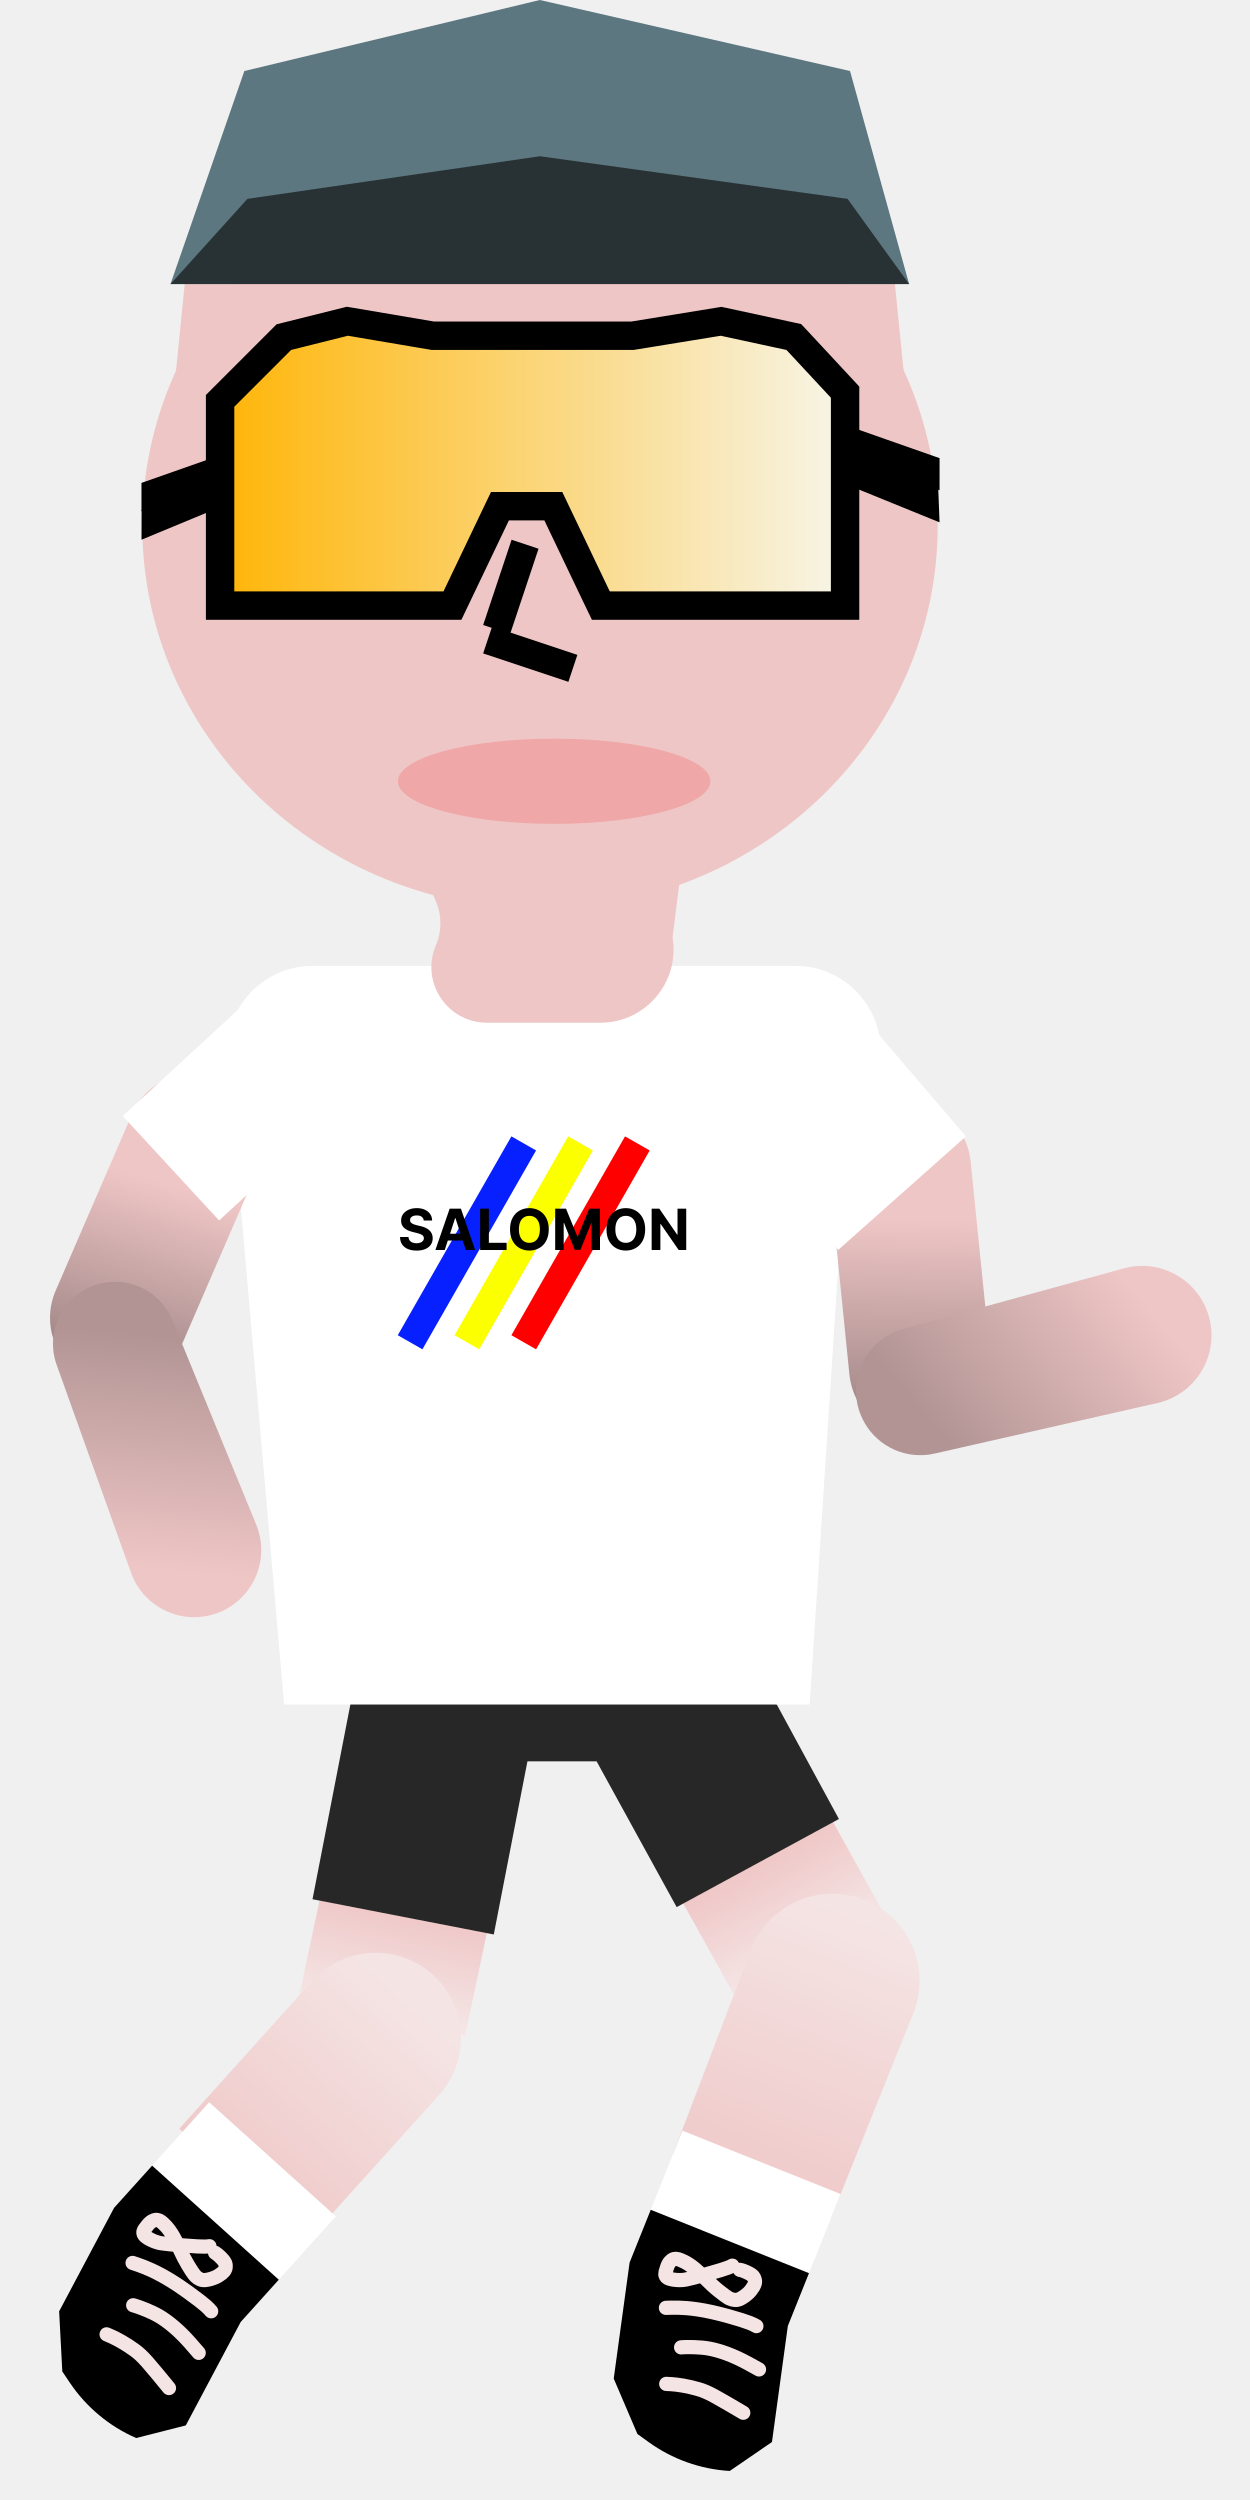
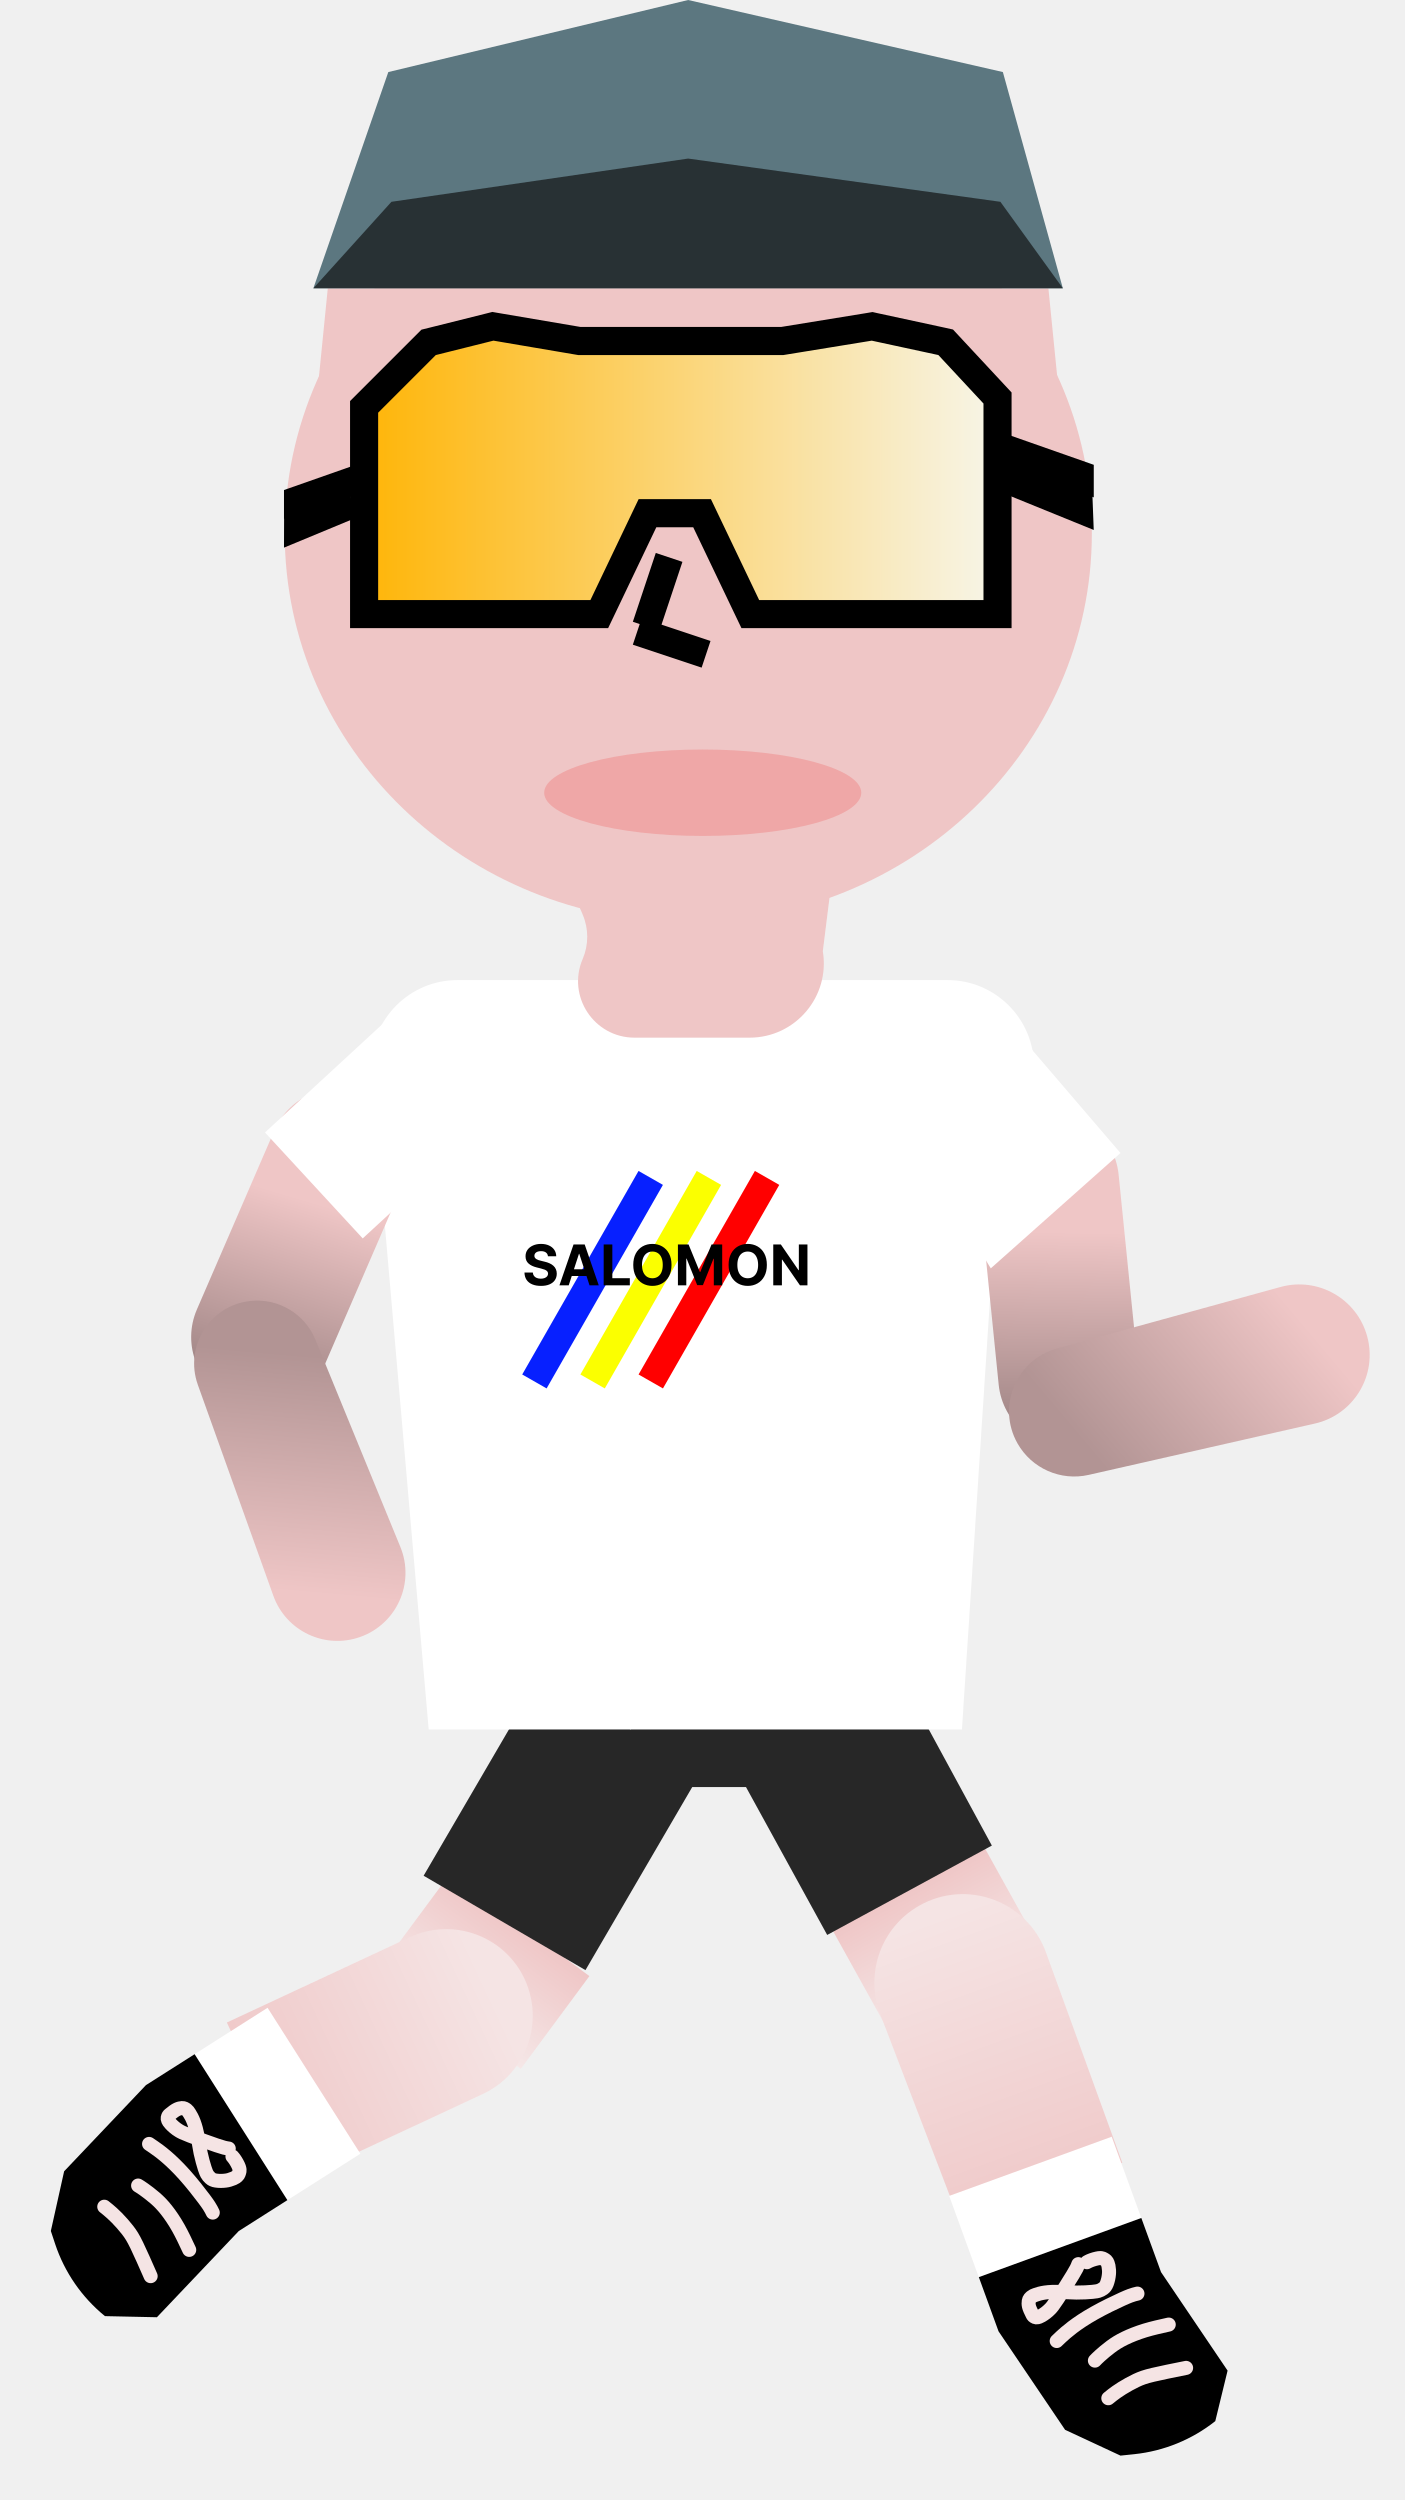
- <svg xmlns="http://www.w3.org/2000/svg" width="44" height="88" viewBox="0 0 44 88" fill="none">
-   <path d="M8.001 37C8.001 35.343 9.344 34 11.001 34H28.001C29.658 34 31.001 35.343 31.001 37C31.001 38.657 29.658 40 28.001 40H11.001C9.344 40 8.001 38.657 8.001 37Z" fill="white" />
-   <rect x="24" y="66.908" width="6" height="4" transform="rotate(-29.0297 24.0005 66.9082)" fill="url(#paint0_linear_166_922)" />
-   <rect x="11.332" y="66.5" width="6" height="4" transform="rotate(12 11.3315 66.5)" fill="url(#paint1_linear_166_922)" />
-   <path d="M10.993 69.729C12.102 68.498 13.999 68.399 15.23 69.508C16.461 70.617 16.56 72.513 15.452 73.745L10.767 78.946L6.309 74.93L10.993 69.729Z" fill="url(#paint2_linear_166_922)" />
-   <path d="M26.434 68.634C26.974 67.218 28.468 66.408 29.949 66.729C31.806 67.131 32.855 69.108 32.146 70.871L29.253 78.074L23.683 75.843L26.434 68.634Z" fill="url(#paint3_linear_166_922)" />
-   <rect x="12.527" y="59" width="6.5" height="8" transform="rotate(11 12.5269 59)" fill="#272727" />
-   <path d="M17.001 61.999L17 58.999L25.713 56.998L29.53 64.029L23.818 67.13L21.001 62L17.001 61.999Z" fill="#272727" />
-   <path d="M8.001 37H30.001L28.501 60H27.007H11.007H10.001L8.001 37Z" fill="white" />
-   <line x1="18.435" y1="40.248" x2="14.435" y2="47.248" stroke="#0720FF" />
-   <line x1="22.435" y1="40.248" x2="18.435" y2="47.248" stroke="#FF0000" />
-   <line x1="20.435" y1="40.248" x2="16.435" y2="47.248" stroke="#FBFF00" />
-   <path d="M14.916 42.964C14.911 42.907 14.886 42.862 14.843 42.83C14.8 42.798 14.742 42.783 14.668 42.783C14.618 42.783 14.575 42.79 14.541 42.804C14.506 42.818 14.48 42.837 14.461 42.861C14.443 42.886 14.434 42.914 14.434 42.945C14.433 42.971 14.439 42.994 14.451 43.014C14.463 43.033 14.48 43.05 14.501 43.064C14.522 43.078 14.547 43.09 14.575 43.1C14.603 43.11 14.633 43.119 14.664 43.126L14.795 43.157C14.858 43.171 14.917 43.19 14.97 43.214C15.023 43.237 15.069 43.267 15.107 43.301C15.146 43.336 15.176 43.376 15.198 43.423C15.22 43.47 15.231 43.524 15.231 43.584C15.231 43.673 15.208 43.751 15.163 43.816C15.118 43.881 15.054 43.931 14.97 43.967C14.886 44.003 14.785 44.021 14.666 44.021C14.549 44.021 14.447 44.003 14.36 43.967C14.273 43.931 14.205 43.877 14.156 43.807C14.108 43.736 14.083 43.648 14.081 43.543H14.378C14.381 43.592 14.395 43.633 14.42 43.666C14.445 43.698 14.479 43.722 14.52 43.739C14.562 43.755 14.61 43.763 14.663 43.763C14.715 43.763 14.76 43.755 14.799 43.74C14.837 43.725 14.867 43.704 14.889 43.677C14.91 43.65 14.921 43.619 14.921 43.584C14.921 43.551 14.911 43.524 14.892 43.501C14.873 43.479 14.845 43.46 14.808 43.445C14.771 43.429 14.727 43.415 14.674 43.402L14.515 43.362C14.393 43.332 14.296 43.286 14.225 43.222C14.154 43.159 14.118 43.073 14.119 42.966C14.118 42.878 14.142 42.801 14.189 42.735C14.237 42.669 14.303 42.618 14.386 42.581C14.469 42.544 14.564 42.526 14.67 42.526C14.778 42.526 14.872 42.544 14.953 42.581C15.034 42.618 15.097 42.669 15.142 42.735C15.187 42.801 15.21 42.877 15.211 42.964H14.916ZM15.655 44H15.326L15.828 42.545H16.224L16.726 44H16.396L16.032 42.878H16.02L15.655 44ZM15.635 43.428H16.413V43.668H15.635V43.428ZM16.901 44V42.545H17.208V43.746H17.832V44H16.901ZM19.316 43.273C19.316 43.431 19.285 43.566 19.225 43.678C19.166 43.789 19.084 43.874 18.981 43.932C18.878 43.991 18.763 44.02 18.634 44.02C18.505 44.02 18.389 43.99 18.287 43.932C18.184 43.873 18.102 43.788 18.043 43.677C17.983 43.566 17.953 43.431 17.953 43.273C17.953 43.114 17.983 42.979 18.043 42.868C18.102 42.757 18.184 42.672 18.287 42.614C18.389 42.555 18.505 42.526 18.634 42.526C18.763 42.526 18.878 42.555 18.981 42.614C19.084 42.672 19.166 42.757 19.225 42.868C19.285 42.979 19.316 43.114 19.316 43.273ZM19.004 43.273C19.004 43.17 18.988 43.083 18.958 43.013C18.927 42.942 18.884 42.889 18.829 42.852C18.774 42.816 18.709 42.798 18.634 42.798C18.56 42.798 18.495 42.816 18.44 42.852C18.384 42.889 18.341 42.942 18.311 43.013C18.28 43.083 18.265 43.17 18.265 43.273C18.265 43.376 18.28 43.462 18.311 43.533C18.341 43.603 18.384 43.657 18.44 43.693C18.495 43.73 18.56 43.748 18.634 43.748C18.709 43.748 18.774 43.73 18.829 43.693C18.884 43.657 18.927 43.603 18.958 43.533C18.988 43.462 19.004 43.376 19.004 43.273ZM19.543 42.545H19.923L20.323 43.523H20.34L20.741 42.545H21.12V44H20.822V43.053H20.81L20.433 43.993H20.23L19.854 43.05H19.842V44H19.543V42.545ZM22.71 43.273C22.71 43.431 22.68 43.566 22.62 43.678C22.56 43.789 22.479 43.874 22.376 43.932C22.273 43.991 22.157 44.02 22.029 44.02C21.9 44.02 21.784 43.99 21.681 43.932C21.578 43.873 21.497 43.788 21.437 43.677C21.378 43.566 21.348 43.431 21.348 43.273C21.348 43.114 21.378 42.979 21.437 42.868C21.497 42.757 21.578 42.672 21.681 42.614C21.784 42.555 21.9 42.526 22.029 42.526C22.157 42.526 22.273 42.555 22.376 42.614C22.479 42.672 22.56 42.757 22.62 42.868C22.68 42.979 22.71 43.114 22.71 43.273ZM22.398 43.273C22.398 43.17 22.383 43.083 22.352 43.013C22.322 42.942 22.279 42.889 22.224 42.852C22.168 42.816 22.103 42.798 22.029 42.798C21.955 42.798 21.89 42.816 21.834 42.852C21.779 42.889 21.736 42.942 21.705 43.013C21.675 43.083 21.66 43.17 21.66 43.273C21.66 43.376 21.675 43.462 21.705 43.533C21.736 43.603 21.779 43.657 21.834 43.693C21.89 43.73 21.955 43.748 22.029 43.748C22.103 43.748 22.168 43.73 22.224 43.693C22.279 43.657 22.322 43.603 22.352 43.533C22.383 43.462 22.398 43.376 22.398 43.273ZM24.155 42.545V44H23.889L23.256 43.084H23.245V44H22.938V42.545H23.208L23.836 43.46H23.849V42.545H24.155Z" fill="black" />
-   <path d="M14.174 29H24.174L23.674 33C23.936 34.57 22.725 36 21.133 36H17.143C15.737 36 14.79 34.563 15.344 33.271C15.555 32.779 15.555 32.221 15.344 31.729L14.174 29Z" fill="#EFC6C6" />
-   <path d="M6.501 10H31.501L32.001 15H6.001L6.501 10Z" fill="#EFC6C6" />
-   <ellipse cx="19.007" cy="18.5" rx="14" ry="13.5" fill="#EFC6C6" />
-   <path d="M29.747 21.318H21.15L21.013 21.034L19.477 17.818H17.598L16.061 21.034L15.925 21.318H7.747V14.111L9.991 11.867L10.126 11.833L12.227 11.308L12.331 11.325L15.236 11.818H22.263L25.291 11.325L25.384 11.31L25.477 11.33L27.789 11.83L27.942 11.863L28.049 11.977L29.613 13.659L29.747 13.804V21.318Z" fill="url(#paint4_linear_166_922)" stroke="black" />
-   <path d="M4.98 16.998L7.821 15.999L8.143 16.946L4.98 17.998L4.98 16.998Z" fill="black" />
-   <path d="M4.985 17.943L7.204 16.996L7.525 17.943L4.981 18.998L4.985 17.943Z" fill="black" />
-   <path d="M33.073 16.127L29.864 15L29.501 16.069L33.072 17.257L33.073 16.127Z" fill="black" />
-   <path d="M33.026 17.181L30.228 16.012L29.865 17.082L33.072 18.387L33.026 17.181Z" fill="black" />
-   <line x1="18.482" y1="19.158" x2="17.482" y2="22.158" stroke="black" />
-   <line x1="17.165" y1="22.526" x2="20.165" y2="23.526" stroke="black" />
-   <ellipse cx="19.507" cy="27.5" rx="5.5" ry="1.5" fill="#EFA7A7" />
-   <path d="M8.601 2.5L19.001 0L29.921 2.5L32.001 10H6.001L8.601 2.5Z" fill="#5C7780" />
-   <path d="M8.709 7L19.001 5.5L29.834 7L32.001 10H6.001L8.709 7Z" fill="#283134" />
-   <rect x="7.362" y="74" width="6" height="4" transform="rotate(42.01 7.3623 74)" fill="white" />
-   <path d="M4.016 77.716L5.354 76.231L9.813 80.246L8.474 81.732L6.54 85.374L4.793 85.819C3.847 85.406 3.038 84.731 2.461 83.875L2.193 83.476L2.082 81.358L4.016 77.716Z" fill="black" />
-   <path d="M3.753 82.169C3.795 82.186 3.837 82.203 3.921 82.242C4.004 82.28 4.128 82.339 4.28 82.427C4.432 82.514 4.607 82.628 4.752 82.735C4.897 82.843 5.005 82.941 5.197 83.158C5.389 83.375 5.66 83.708 5.948 84.059" stroke="#F5E4E4" stroke-width="0.5" stroke-linecap="round" />
-   <path d="M4.688 81.145C4.745 81.162 4.802 81.178 4.918 81.22C5.035 81.262 5.21 81.33 5.373 81.408C5.537 81.486 5.685 81.572 5.86 81.7C6.035 81.828 6.233 81.995 6.425 82.188C6.617 82.38 6.799 82.594 6.994 82.821" stroke="#F5E4E4" stroke-width="0.5" stroke-linecap="round" />
-   <path d="M4.667 79.655C4.715 79.671 4.764 79.687 4.868 79.723C4.972 79.759 5.129 79.816 5.343 79.915C5.557 80.014 5.823 80.154 6.136 80.355C6.448 80.555 6.799 80.812 7.016 80.98C7.233 81.148 7.305 81.219 7.351 81.267C7.397 81.314 7.415 81.335 7.433 81.357" stroke="#F5E4E4" stroke-width="0.5" stroke-linecap="round" />
-   <path d="M7.372 79.066C7.361 79.068 7.35 79.07 7.311 79.075C7.271 79.079 7.203 79.087 6.942 79.073C6.682 79.059 6.231 79.023 5.961 78.997C5.691 78.97 5.615 78.954 5.546 78.933C5.476 78.913 5.414 78.889 5.355 78.862C5.295 78.835 5.24 78.805 5.2 78.78C5.131 78.737 5.099 78.705 5.082 78.684C5.038 78.632 5.043 78.577 5.055 78.528C5.058 78.516 5.062 78.509 5.085 78.475C5.109 78.441 5.153 78.381 5.189 78.336C5.225 78.291 5.253 78.263 5.28 78.239C5.33 78.194 5.385 78.166 5.435 78.149C5.506 78.125 5.551 78.145 5.617 78.169C5.642 78.179 5.676 78.203 5.734 78.255C5.792 78.307 5.874 78.389 5.961 78.509C6.048 78.628 6.139 78.783 6.223 78.95C6.306 79.117 6.378 79.291 6.472 79.472C6.566 79.653 6.678 79.835 6.752 79.947C6.826 80.059 6.859 80.096 6.883 80.121C6.921 80.161 6.969 80.193 7.033 80.226C7.064 80.243 7.095 80.251 7.128 80.256C7.161 80.262 7.195 80.262 7.243 80.256C7.291 80.25 7.353 80.238 7.412 80.222C7.471 80.205 7.526 80.184 7.57 80.166C7.614 80.147 7.645 80.131 7.685 80.106C7.726 80.081 7.775 80.046 7.81 80.019C7.865 79.975 7.894 79.934 7.915 79.902C7.944 79.858 7.947 79.784 7.941 79.712C7.939 79.69 7.928 79.665 7.914 79.638C7.899 79.611 7.88 79.582 7.846 79.542C7.811 79.502 7.764 79.452 7.72 79.412C7.676 79.372 7.638 79.343 7.614 79.326C7.59 79.308 7.581 79.303 7.571 79.298" stroke="#F5E4E4" stroke-width="0.5" stroke-linecap="round" />
-   <rect x="24.021" y="75" width="6" height="4" transform="rotate(21.83 24.021 75)" fill="white" />
-   <path d="M22.162 79.642L22.906 77.785L28.476 80.016L27.732 81.873L27.173 85.958L25.687 86.978C24.656 86.917 23.664 86.564 22.827 85.958L22.438 85.677L21.603 83.727L22.162 79.642Z" fill="black" />
-   <path d="M23.451 83.913C23.496 83.914 23.542 83.915 23.634 83.923C23.725 83.93 23.862 83.942 24.035 83.972C24.207 84.002 24.411 84.048 24.584 84.099C24.757 84.15 24.893 84.205 25.148 84.342C25.402 84.48 25.772 84.699 26.163 84.929" stroke="#F5E4E4" stroke-width="0.5" stroke-linecap="round" />
-   <path d="M23.975 82.627C24.034 82.622 24.093 82.618 24.217 82.617C24.341 82.617 24.528 82.62 24.709 82.637C24.89 82.654 25.058 82.683 25.266 82.743C25.475 82.802 25.718 82.891 25.965 83.006C26.212 83.12 26.456 83.258 26.717 83.404" stroke="#F5E4E4" stroke-width="0.5" stroke-linecap="round" />
-   <path d="M23.441 81.236C23.492 81.234 23.544 81.232 23.654 81.23C23.764 81.228 23.931 81.227 24.166 81.246C24.401 81.265 24.699 81.305 25.062 81.386C25.424 81.466 25.842 81.585 26.104 81.668C26.365 81.751 26.457 81.793 26.517 81.822C26.576 81.851 26.6 81.865 26.625 81.879" stroke="#F5E4E4" stroke-width="0.5" stroke-linecap="round" />
-   <path d="M25.778 79.751C25.768 79.756 25.759 79.762 25.723 79.78C25.687 79.798 25.626 79.828 25.376 79.905C25.127 79.981 24.692 80.104 24.429 80.172C24.166 80.24 24.09 80.251 24.017 80.256C23.945 80.261 23.879 80.26 23.814 80.255C23.749 80.25 23.687 80.241 23.64 80.231C23.561 80.215 23.52 80.195 23.497 80.182C23.438 80.148 23.423 80.095 23.417 80.045C23.416 80.033 23.417 80.024 23.427 79.984C23.438 79.944 23.458 79.873 23.477 79.818C23.495 79.763 23.511 79.727 23.528 79.695C23.56 79.636 23.602 79.591 23.643 79.558C23.701 79.51 23.751 79.513 23.82 79.514C23.848 79.514 23.888 79.526 23.96 79.555C24.033 79.583 24.137 79.632 24.261 79.714C24.384 79.796 24.523 79.91 24.659 80.038C24.794 80.166 24.923 80.305 25.073 80.442C25.223 80.58 25.392 80.712 25.5 80.791C25.608 80.871 25.651 80.894 25.682 80.909C25.732 80.934 25.788 80.947 25.859 80.956C25.894 80.961 25.927 80.958 25.959 80.952C25.992 80.945 26.023 80.934 26.067 80.912C26.11 80.889 26.164 80.857 26.214 80.821C26.264 80.785 26.308 80.746 26.343 80.714C26.377 80.681 26.401 80.656 26.43 80.618C26.46 80.581 26.494 80.531 26.517 80.494C26.553 80.434 26.567 80.385 26.575 80.348C26.587 80.296 26.565 80.226 26.534 80.16C26.525 80.14 26.506 80.121 26.483 80.1C26.46 80.08 26.432 80.059 26.386 80.034C26.34 80.008 26.278 79.977 26.223 79.955C26.168 79.932 26.123 79.918 26.094 79.91C26.066 79.903 26.055 79.901 26.044 79.899" stroke="#F5E4E4" stroke-width="0.5" stroke-linecap="round" />
-   <rect width="11.598" height="4.831" rx="2.416" transform="matrix(-0.397217 0.917725 0.917725 0.397217 5.60791 37)" fill="url(#paint5_linear_166_922)" />
-   <path d="M6.071 46.476C5.705 45.583 4.797 45.036 3.837 45.13C2.421 45.269 1.514 46.701 1.993 48.04L4.612 55.359C5.051 56.587 6.402 57.226 7.63 56.787C8.897 56.333 9.529 54.914 9.019 53.669L6.071 46.476Z" fill="url(#paint6_linear_166_922)" />
-   <rect x="4.322" y="39.285" width="6.321" height="5" transform="rotate(-42.6912 4.32178 39.2852)" fill="white" />
-   <rect x="33.917" y="38.414" width="12.004" height="5" rx="2.5" transform="rotate(84.2297 33.917 38.4141)" fill="url(#paint7_linear_166_922)" />
-   <path d="M32.896 51.166C31.922 51.388 30.919 50.943 30.427 50.074C29.703 48.792 30.377 47.172 31.796 46.781L39.553 44.648C40.855 44.29 42.2 45.054 42.557 46.355C42.927 47.698 42.1 49.078 40.742 49.386L32.896 51.166Z" fill="url(#paint8_linear_166_922)" />
-   <path d="M29.752 35.041L34.001 40L29.501 44L26.001 38.255L29.752 35.041Z" fill="white" />
+ <svg xmlns="http://www.w3.org/2000/svg" width="50" height="89" viewBox="0 0 50 89" fill="none">
+   <path d="M13.209 37.969C13.209 36.269 14.587 34.891 16.287 34.891H33.732C35.432 34.891 36.811 36.269 36.811 37.969C36.811 39.669 35.432 41.048 33.732 41.048H16.287C14.587 41.048 13.209 39.669 13.209 37.969Z" fill="white" />
+   <rect x="29.637" y="68.713" width="6.157" height="4.105" transform="rotate(-29.0297 29.6367 68.7129)" fill="url(#paint0_linear_211_69)" />
+   <rect x="16.033" y="66.688" width="6.157" height="4.105" transform="rotate(36.4892 16.0332 66.6875)" fill="url(#paint1_linear_211_69)" />
+   <path d="M14.586 68.966C16.128 68.248 17.959 68.915 18.677 70.456C19.395 71.998 18.728 73.829 17.187 74.547L10.676 77.581L8.076 72.001L14.586 68.966Z" fill="url(#paint2_linear_211_69)" />
+   <path d="M31.337 71.705C30.781 70.253 31.369 68.612 32.721 67.843C34.416 66.879 36.571 67.673 37.236 69.505L39.954 76.993L34.169 79.1L31.337 71.705Z" fill="url(#paint3_linear_211_69)" />
+   <rect x="19.216" y="59.685" width="6.67" height="8.209" transform="rotate(30.2523 19.2158 59.6855)" fill="#272727" />
+   <path d="M22.452 63.618L22.452 60.54L31.393 58.487L35.31 65.702L29.448 68.884L26.557 63.619L22.452 63.618Z" fill="#272727" />
+   <path d="M13.209 37.967H35.784L34.245 61.569H32.712H16.294H15.261L13.209 37.967Z" fill="white" />
+   <line x1="23.166" y1="41.934" x2="19.025" y2="49.18" stroke="#0720FF" />
+   <line x1="27.308" y1="41.934" x2="23.167" y2="49.18" stroke="#FF0000" />
+   <line x1="25.237" y1="41.934" x2="21.096" y2="49.18" stroke="#FBFF00" />
+   <path d="M19.507 44.722C19.501 44.664 19.477 44.62 19.434 44.588C19.391 44.556 19.332 44.541 19.258 44.541C19.208 44.541 19.166 44.548 19.131 44.562C19.096 44.575 19.07 44.595 19.052 44.619C19.034 44.644 19.024 44.672 19.024 44.703C19.024 44.729 19.029 44.752 19.041 44.771C19.053 44.791 19.07 44.807 19.091 44.822C19.113 44.836 19.137 44.847 19.165 44.858C19.193 44.868 19.223 44.876 19.255 44.883L19.385 44.915C19.449 44.929 19.507 44.948 19.56 44.972C19.613 44.995 19.659 45.024 19.698 45.059C19.737 45.093 19.767 45.134 19.788 45.181C19.81 45.228 19.821 45.282 19.821 45.342C19.821 45.431 19.798 45.508 19.753 45.574C19.709 45.639 19.644 45.689 19.56 45.725C19.476 45.761 19.375 45.778 19.257 45.778C19.139 45.778 19.037 45.76 18.95 45.724C18.863 45.688 18.796 45.635 18.747 45.565C18.699 45.494 18.673 45.406 18.671 45.301H18.968C18.972 45.35 18.986 45.391 19.01 45.423C19.035 45.456 19.069 45.48 19.11 45.496C19.153 45.513 19.2 45.521 19.253 45.521C19.305 45.521 19.351 45.513 19.389 45.498C19.428 45.483 19.458 45.462 19.479 45.435C19.5 45.408 19.511 45.377 19.511 45.342C19.511 45.309 19.501 45.282 19.482 45.259C19.463 45.237 19.435 45.218 19.398 45.202C19.362 45.187 19.317 45.173 19.264 45.16L19.105 45.12C18.983 45.09 18.886 45.044 18.815 44.98C18.744 44.917 18.709 44.831 18.709 44.724C18.709 44.636 18.732 44.559 18.779 44.493C18.827 44.427 18.893 44.376 18.976 44.339C19.06 44.302 19.154 44.283 19.26 44.283C19.368 44.283 19.462 44.302 19.543 44.339C19.624 44.376 19.687 44.427 19.732 44.493C19.777 44.559 19.8 44.635 19.802 44.722H19.507ZM20.246 45.758H19.916L20.418 44.303H20.815L21.316 45.758H20.987L20.622 44.636H20.611L20.246 45.758ZM20.225 45.186H21.004V45.426H20.225V45.186ZM21.491 45.758V44.303H21.799V45.504H22.422V45.758H21.491ZM23.906 45.031C23.906 45.189 23.876 45.324 23.816 45.435C23.756 45.547 23.675 45.632 23.571 45.69C23.469 45.749 23.353 45.778 23.225 45.778C23.096 45.778 22.98 45.748 22.877 45.69C22.774 45.631 22.693 45.546 22.633 45.435C22.574 45.323 22.544 45.189 22.544 45.031C22.544 44.872 22.574 44.737 22.633 44.626C22.693 44.514 22.774 44.43 22.877 44.371C22.98 44.313 23.096 44.283 23.225 44.283C23.353 44.283 23.469 44.313 23.571 44.371C23.675 44.43 23.756 44.514 23.816 44.626C23.876 44.737 23.906 44.872 23.906 45.031ZM23.594 45.031C23.594 44.928 23.579 44.841 23.548 44.771C23.518 44.7 23.475 44.647 23.419 44.61C23.364 44.574 23.299 44.555 23.225 44.555C23.151 44.555 23.086 44.574 23.03 44.61C22.975 44.647 22.932 44.7 22.901 44.771C22.871 44.841 22.855 44.928 22.855 45.031C22.855 45.133 22.871 45.22 22.901 45.291C22.932 45.361 22.975 45.414 23.03 45.451C23.086 45.487 23.151 45.506 23.225 45.506C23.299 45.506 23.364 45.487 23.419 45.451C23.475 45.414 23.518 45.361 23.548 45.291C23.579 45.22 23.594 45.133 23.594 45.031ZM24.134 44.303H24.513L24.914 45.281H24.931L25.331 44.303H25.71V45.758H25.412V44.811H25.4L25.024 45.751H24.82L24.444 44.807H24.432V45.758H24.134V44.303ZM27.3 45.031C27.3 45.189 27.27 45.324 27.21 45.435C27.151 45.547 27.069 45.632 26.966 45.69C26.863 45.749 26.748 45.778 26.619 45.778C26.49 45.778 26.374 45.748 26.271 45.69C26.169 45.631 26.087 45.546 26.028 45.435C25.968 45.323 25.938 45.189 25.938 45.031C25.938 44.872 25.968 44.737 26.028 44.626C26.087 44.514 26.169 44.43 26.271 44.371C26.374 44.313 26.49 44.283 26.619 44.283C26.748 44.283 26.863 44.313 26.966 44.371C27.069 44.43 27.151 44.514 27.21 44.626C27.27 44.737 27.3 44.872 27.3 45.031ZM26.989 45.031C26.989 44.928 26.973 44.841 26.942 44.771C26.912 44.7 26.869 44.647 26.814 44.61C26.759 44.574 26.694 44.555 26.619 44.555C26.545 44.555 26.48 44.574 26.425 44.61C26.369 44.647 26.326 44.7 26.296 44.771C26.265 44.841 26.25 44.928 26.25 45.031C26.25 45.133 26.265 45.22 26.296 45.291C26.326 45.361 26.369 45.414 26.425 45.451C26.48 45.487 26.545 45.506 26.619 45.506C26.694 45.506 26.759 45.487 26.814 45.451C26.869 45.414 26.912 45.361 26.942 45.291C26.973 45.22 26.989 45.133 26.989 45.031ZM28.745 44.303V45.758H28.479L27.846 44.842H27.836V45.758H27.528V44.303H27.798L28.426 45.218H28.439V44.303H28.745Z" fill="black" />
+   <path d="M19.543 29.758H29.805L29.292 33.862C29.56 35.474 28.318 36.941 26.684 36.941H22.59C21.148 36.941 20.175 35.466 20.743 34.141C20.96 33.635 20.96 33.063 20.743 32.558L19.543 29.758Z" fill="#EFC6C6" />
+   <path d="M11.669 10.264H37.323L37.836 15.395H11.156L11.669 10.264Z" fill="#EFC6C6" />
+   <ellipse cx="24.503" cy="18.984" rx="14.367" ry="13.853" fill="#EFC6C6" />
+   <path d="M35.512 21.862H26.711L26.575 21.578L24.994 18.27H23.05L21.47 21.578L21.334 21.862H12.962V14.485L15.259 12.188L15.393 12.155L17.445 11.642L17.547 11.616L17.65 11.634L20.627 12.14H27.846L30.955 11.634L31.048 11.618L31.141 11.639L33.513 12.151L33.666 12.185L33.773 12.3L35.378 14.025L35.512 14.169V21.862Z" fill="url(#paint4_linear_211_69)" stroke="black" />
+   <path d="M10.11 17.445L13.025 16.421L13.355 17.392L10.11 18.472L10.11 17.445Z" fill="black" />
+   <path d="M10.114 18.413L12.391 17.441L12.721 18.413L10.11 19.496L10.114 18.413Z" fill="black" />
+   <path d="M38.938 16.547L35.645 15.39L35.273 16.487L38.938 17.706L38.938 16.547Z" fill="black" />
+   <path d="M38.89 17.63L36.018 16.431L35.646 17.528L38.937 18.867L38.89 17.63Z" fill="black" />
+   <line x1="23.82" y1="19.844" x2="23.004" y2="22.293" stroke="black" />
+   <line x1="22.687" y1="22.477" x2="25.136" y2="23.293" stroke="black" />
+   <ellipse cx="25.017" cy="28.221" rx="5.644" ry="1.539" fill="#EFA7A7" />
+   <path d="M13.824 2.565L24.497 0L35.702 2.565L37.837 10.262H11.156L13.824 2.565Z" fill="#5C7780" />
+   <path d="M13.935 7.184L24.497 5.645L35.614 7.184L37.837 10.262H11.156L13.935 7.184Z" fill="#283134" />
+   <rect x="9.526" y="71.477" width="6.157" height="4.105" transform="rotate(57.5548 9.52588 71.4766)" fill="white" />
+   <path d="M5.196 74.23L6.928 73.129L10.231 78.325L8.499 79.426L5.586 82.494L3.736 82.454C2.914 81.785 2.3 80.896 1.965 79.891L1.81 79.423L2.283 77.298L5.196 74.23Z" fill="black" />
+   <path d="M3.712 78.559C3.749 78.587 3.786 78.616 3.858 78.677C3.93 78.737 4.037 78.83 4.163 78.958C4.289 79.086 4.431 79.247 4.544 79.393C4.658 79.54 4.738 79.666 4.868 79.933C4.998 80.2 5.175 80.605 5.363 81.031" stroke="#F5E4E4" stroke-width="0.5" stroke-linecap="round" />
+   <path d="M4.917 77.806C4.969 77.837 5.021 77.869 5.125 77.943C5.228 78.016 5.382 78.132 5.523 78.254C5.663 78.376 5.786 78.501 5.924 78.676C6.061 78.85 6.211 79.07 6.348 79.314C6.485 79.557 6.606 79.818 6.736 80.096" stroke="#F5E4E4" stroke-width="0.5" stroke-linecap="round" />
+   <path d="M5.307 76.324C5.351 76.353 5.394 76.382 5.487 76.447C5.58 76.511 5.72 76.61 5.904 76.767C6.089 76.924 6.313 77.136 6.567 77.42C6.821 77.704 7.097 78.054 7.265 78.28C7.434 78.505 7.485 78.596 7.517 78.656C7.55 78.715 7.562 78.741 7.574 78.768" stroke="#F5E4E4" stroke-width="0.5" stroke-linecap="round" />
+   <path d="M8.143 76.488C8.131 76.487 8.12 76.486 8.08 76.479C8.039 76.473 7.97 76.461 7.716 76.376C7.462 76.29 7.026 76.132 6.766 76.031C6.507 75.931 6.437 75.893 6.374 75.854C6.31 75.815 6.255 75.775 6.204 75.731C6.153 75.688 6.107 75.644 6.074 75.607C6.018 75.547 5.995 75.506 5.984 75.48C5.955 75.417 5.974 75.364 6 75.318C6.006 75.308 6.012 75.301 6.045 75.274C6.077 75.247 6.137 75.2 6.185 75.165C6.233 75.131 6.268 75.11 6.302 75.094C6.364 75.064 6.426 75.052 6.48 75.048C6.557 75.044 6.596 75.076 6.654 75.118C6.677 75.135 6.703 75.168 6.746 75.236C6.79 75.303 6.847 75.406 6.901 75.549C6.954 75.691 7.002 75.869 7.038 76.057C7.075 76.245 7.098 76.437 7.141 76.642C7.184 76.846 7.245 77.057 7.287 77.189C7.33 77.32 7.352 77.365 7.369 77.396C7.395 77.446 7.434 77.491 7.488 77.541C7.514 77.566 7.543 77.583 7.574 77.597C7.605 77.612 7.639 77.621 7.688 77.628C7.737 77.636 7.801 77.641 7.864 77.641C7.927 77.641 7.988 77.635 8.036 77.629C8.084 77.623 8.119 77.616 8.166 77.602C8.213 77.588 8.272 77.567 8.313 77.55C8.38 77.522 8.42 77.49 8.449 77.463C8.49 77.428 8.514 77.356 8.528 77.282C8.532 77.261 8.527 77.233 8.521 77.202C8.514 77.171 8.503 77.137 8.48 77.088C8.457 77.039 8.424 76.977 8.391 76.925C8.359 76.873 8.33 76.835 8.31 76.811C8.291 76.787 8.284 76.779 8.276 76.771" stroke="#F5E4E4" stroke-width="0.5" stroke-linecap="round" />
+   <rect x="33.791" y="78.174" width="6.157" height="4.105" transform="rotate(-20.0085 33.7915 78.1738)" fill="white" />
+   <path d="M35.548 82.995L34.846 81.066L40.631 78.96L41.333 80.888L43.702 84.394L43.264 86.192C42.435 86.85 41.434 87.259 40.38 87.369L39.89 87.42L37.917 86.501L35.548 82.995Z" fill="black" />
+   <path d="M39.456 85.377C39.492 85.347 39.527 85.317 39.602 85.26C39.677 85.202 39.791 85.118 39.943 85.023C40.095 84.928 40.283 84.823 40.45 84.744C40.617 84.665 40.758 84.613 41.047 84.544C41.336 84.475 41.769 84.389 42.225 84.297" stroke="#F5E4E4" stroke-width="0.5" stroke-linecap="round" />
+   <path d="M38.979 84.038C39.021 83.994 39.063 83.95 39.157 83.865C39.252 83.779 39.397 83.654 39.547 83.543C39.696 83.432 39.845 83.339 40.045 83.242C40.245 83.145 40.492 83.047 40.759 82.965C41.027 82.884 41.307 82.822 41.607 82.755" stroke="#F5E4E4" stroke-width="0.5" stroke-linecap="round" />
+   <path d="M37.619 83.34C37.656 83.303 37.694 83.266 37.777 83.19C37.86 83.113 37.987 82.998 38.18 82.851C38.373 82.705 38.628 82.531 38.96 82.345C39.292 82.158 39.694 81.963 39.95 81.848C40.206 81.732 40.306 81.702 40.371 81.683C40.437 81.664 40.464 81.658 40.493 81.652" stroke="#F5E4E4" stroke-width="0.5" stroke-linecap="round" />
+   <path d="M38.388 80.604C38.384 80.615 38.381 80.625 38.366 80.663C38.351 80.702 38.325 80.767 38.186 80.996C38.048 81.226 37.799 81.618 37.645 81.849C37.491 82.081 37.44 82.142 37.388 82.195C37.336 82.248 37.285 82.293 37.232 82.334C37.179 82.375 37.125 82.41 37.082 82.435C37.011 82.476 36.966 82.489 36.939 82.495C36.871 82.51 36.823 82.479 36.784 82.445C36.775 82.436 36.77 82.429 36.751 82.391C36.731 82.354 36.698 82.285 36.675 82.231C36.651 82.176 36.639 82.138 36.63 82.102C36.614 82.034 36.616 81.971 36.624 81.918C36.636 81.841 36.676 81.81 36.73 81.763C36.751 81.744 36.789 81.726 36.864 81.698C36.939 81.67 37.053 81.636 37.203 81.614C37.353 81.593 37.538 81.585 37.729 81.59C37.92 81.595 38.113 81.613 38.322 81.615C38.531 81.617 38.751 81.603 38.888 81.59C39.025 81.577 39.074 81.565 39.108 81.555C39.163 81.54 39.215 81.511 39.276 81.47C39.306 81.45 39.328 81.425 39.349 81.398C39.369 81.371 39.386 81.34 39.404 81.294C39.421 81.247 39.44 81.186 39.454 81.124C39.467 81.062 39.475 81.002 39.479 80.954C39.483 80.905 39.484 80.87 39.481 80.821C39.477 80.772 39.47 80.71 39.462 80.666C39.449 80.595 39.426 80.549 39.407 80.514C39.38 80.467 39.315 80.428 39.247 80.399C39.226 80.39 39.198 80.389 39.167 80.388C39.135 80.388 39.099 80.392 39.047 80.404C38.994 80.415 38.925 80.435 38.868 80.455C38.811 80.475 38.767 80.496 38.739 80.51C38.712 80.523 38.703 80.529 38.693 80.535" stroke="#F5E4E4" stroke-width="0.5" stroke-linecap="round" />
+   <rect width="11.902" height="4.958" rx="2.479" transform="matrix(-0.397217 0.917725 0.917725 0.397217 10.7534 37.9668)" fill="url(#paint5_linear_211_69)" />
+   <path d="M11.229 47.693C10.853 46.777 9.921 46.215 8.936 46.312C7.483 46.454 6.552 47.924 7.043 49.299L9.731 56.809C10.182 58.069 11.568 58.725 12.828 58.274C14.129 57.809 14.777 56.352 14.254 55.074L11.229 47.693Z" fill="url(#paint6_linear_211_69)" />
+   <rect x="9.434" y="40.316" width="6.486" height="5.131" transform="rotate(-42.6912 9.43359 40.3164)" fill="white" />
+   <rect x="39.572" y="39.332" width="12.004" height="5" rx="2.5" transform="rotate(84.2297 39.5718 39.332)" fill="url(#paint7_linear_211_69)" />
+   <path d="M38.757 52.506C37.757 52.733 36.727 52.277 36.223 51.385C35.48 50.07 36.171 48.407 37.628 48.006L45.588 45.816C46.923 45.449 48.303 46.234 48.67 47.569C49.05 48.947 48.202 50.363 46.808 50.679L38.757 52.506Z" fill="url(#paint8_linear_211_69)" />
+   <path d="M35.529 35.959L39.889 41.047L35.272 45.153L31.68 39.257L35.529 35.959Z" fill="white" />
  <defs>
-     <linearGradient id="paint0_linear_166_922" x1="27" y1="66.908" x2="27" y2="70.908" gradientUnits="userSpaceOnUse">
+     <linearGradient id="paint0_linear_211_69" x1="32.715" y1="68.713" x2="32.715" y2="72.818" gradientUnits="userSpaceOnUse">
      <stop stop-color="#EFC6C6" />
      <stop offset="1" stop-color="#F5E7E7" />
    </linearGradient>
-     <linearGradient id="paint1_linear_166_922" x1="14.332" y1="66.5" x2="14.332" y2="70.5" gradientUnits="userSpaceOnUse">
+     <linearGradient id="paint1_linear_211_69" x1="19.112" y1="66.688" x2="19.112" y2="70.792" gradientUnits="userSpaceOnUse">
      <stop stop-color="#EFC6C6" />
      <stop offset="1" stop-color="#F5E7E7" />
    </linearGradient>
-     <linearGradient id="paint2_linear_166_922" x1="7.23" y1="77.438" x2="13.922" y2="70.008" gradientUnits="userSpaceOnUse">
+     <linearGradient id="paint2_linear_211_69" x1="7.94" y1="74.739" x2="17.241" y2="70.404" gradientUnits="userSpaceOnUse">
      <stop stop-color="#EFC6C6" />
      <stop offset="1" stop-color="#F5E4E4" />
    </linearGradient>
-     <linearGradient id="paint3_linear_166_922" x1="24.955" y1="77.737" x2="29.23" y2="67.068" gradientUnits="userSpaceOnUse">
+     <linearGradient id="paint3_linear_211_69" x1="36.438" y1="79.677" x2="32.404" y2="68.594" gradientUnits="userSpaceOnUse">
      <stop stop-color="#EFC6C6" />
      <stop offset="1" stop-color="#F5E4E4" />
    </linearGradient>
-     <linearGradient id="paint4_linear_166_922" x1="7.001" y1="16.5" x2="30.001" y2="16.5" gradientUnits="userSpaceOnUse">
+     <linearGradient id="paint4_linear_211_69" x1="12.184" y1="16.931" x2="35.786" y2="16.931" gradientUnits="userSpaceOnUse">
      <stop stop-color="#FFB300" />
      <stop offset="1" stop-color="#F7F6EB" />
    </linearGradient>
-     <linearGradient id="paint5_linear_166_922" x1="4.189" y1="2.049" x2="11.537" y2="2.927" gradientUnits="userSpaceOnUse">
+     <linearGradient id="paint5_linear_211_69" x1="4.298" y1="2.102" x2="11.839" y2="3.004" gradientUnits="userSpaceOnUse">
      <stop stop-color="#EFC6C6" />
      <stop offset="1" stop-color="#987F7F" />
    </linearGradient>
-     <linearGradient id="paint6_linear_166_922" x1="6.812" y1="55.375" x2="7.537" y2="47.162" gradientUnits="userSpaceOnUse">
+     <linearGradient id="paint6_linear_211_69" x1="11.989" y1="56.825" x2="12.733" y2="48.397" gradientUnits="userSpaceOnUse">
      <stop stop-color="#EFC6C6" />
      <stop offset="1" stop-color="#B29494" />
    </linearGradient>
-     <linearGradient id="paint7_linear_166_922" x1="38.252" y1="40.534" x2="45.857" y2="41.443" gradientUnits="userSpaceOnUse">
+     <linearGradient id="paint7_linear_211_69" x1="43.907" y1="41.452" x2="51.512" y2="42.361" gradientUnits="userSpaceOnUse">
      <stop stop-color="#EFC6C6" />
      <stop offset="1" stop-color="#987F7F" />
    </linearGradient>
-     <linearGradient id="paint8_linear_166_922" x1="40.875" y1="46.502" x2="34.349" y2="52.001" gradientUnits="userSpaceOnUse">
+     <linearGradient id="paint8_linear_211_69" x1="46.944" y1="47.719" x2="40.248" y2="53.362" gradientUnits="userSpaceOnUse">
      <stop stop-color="#EFC6C6" />
      <stop offset="1" stop-color="#B29494" />
    </linearGradient>
  </defs>
</svg>
